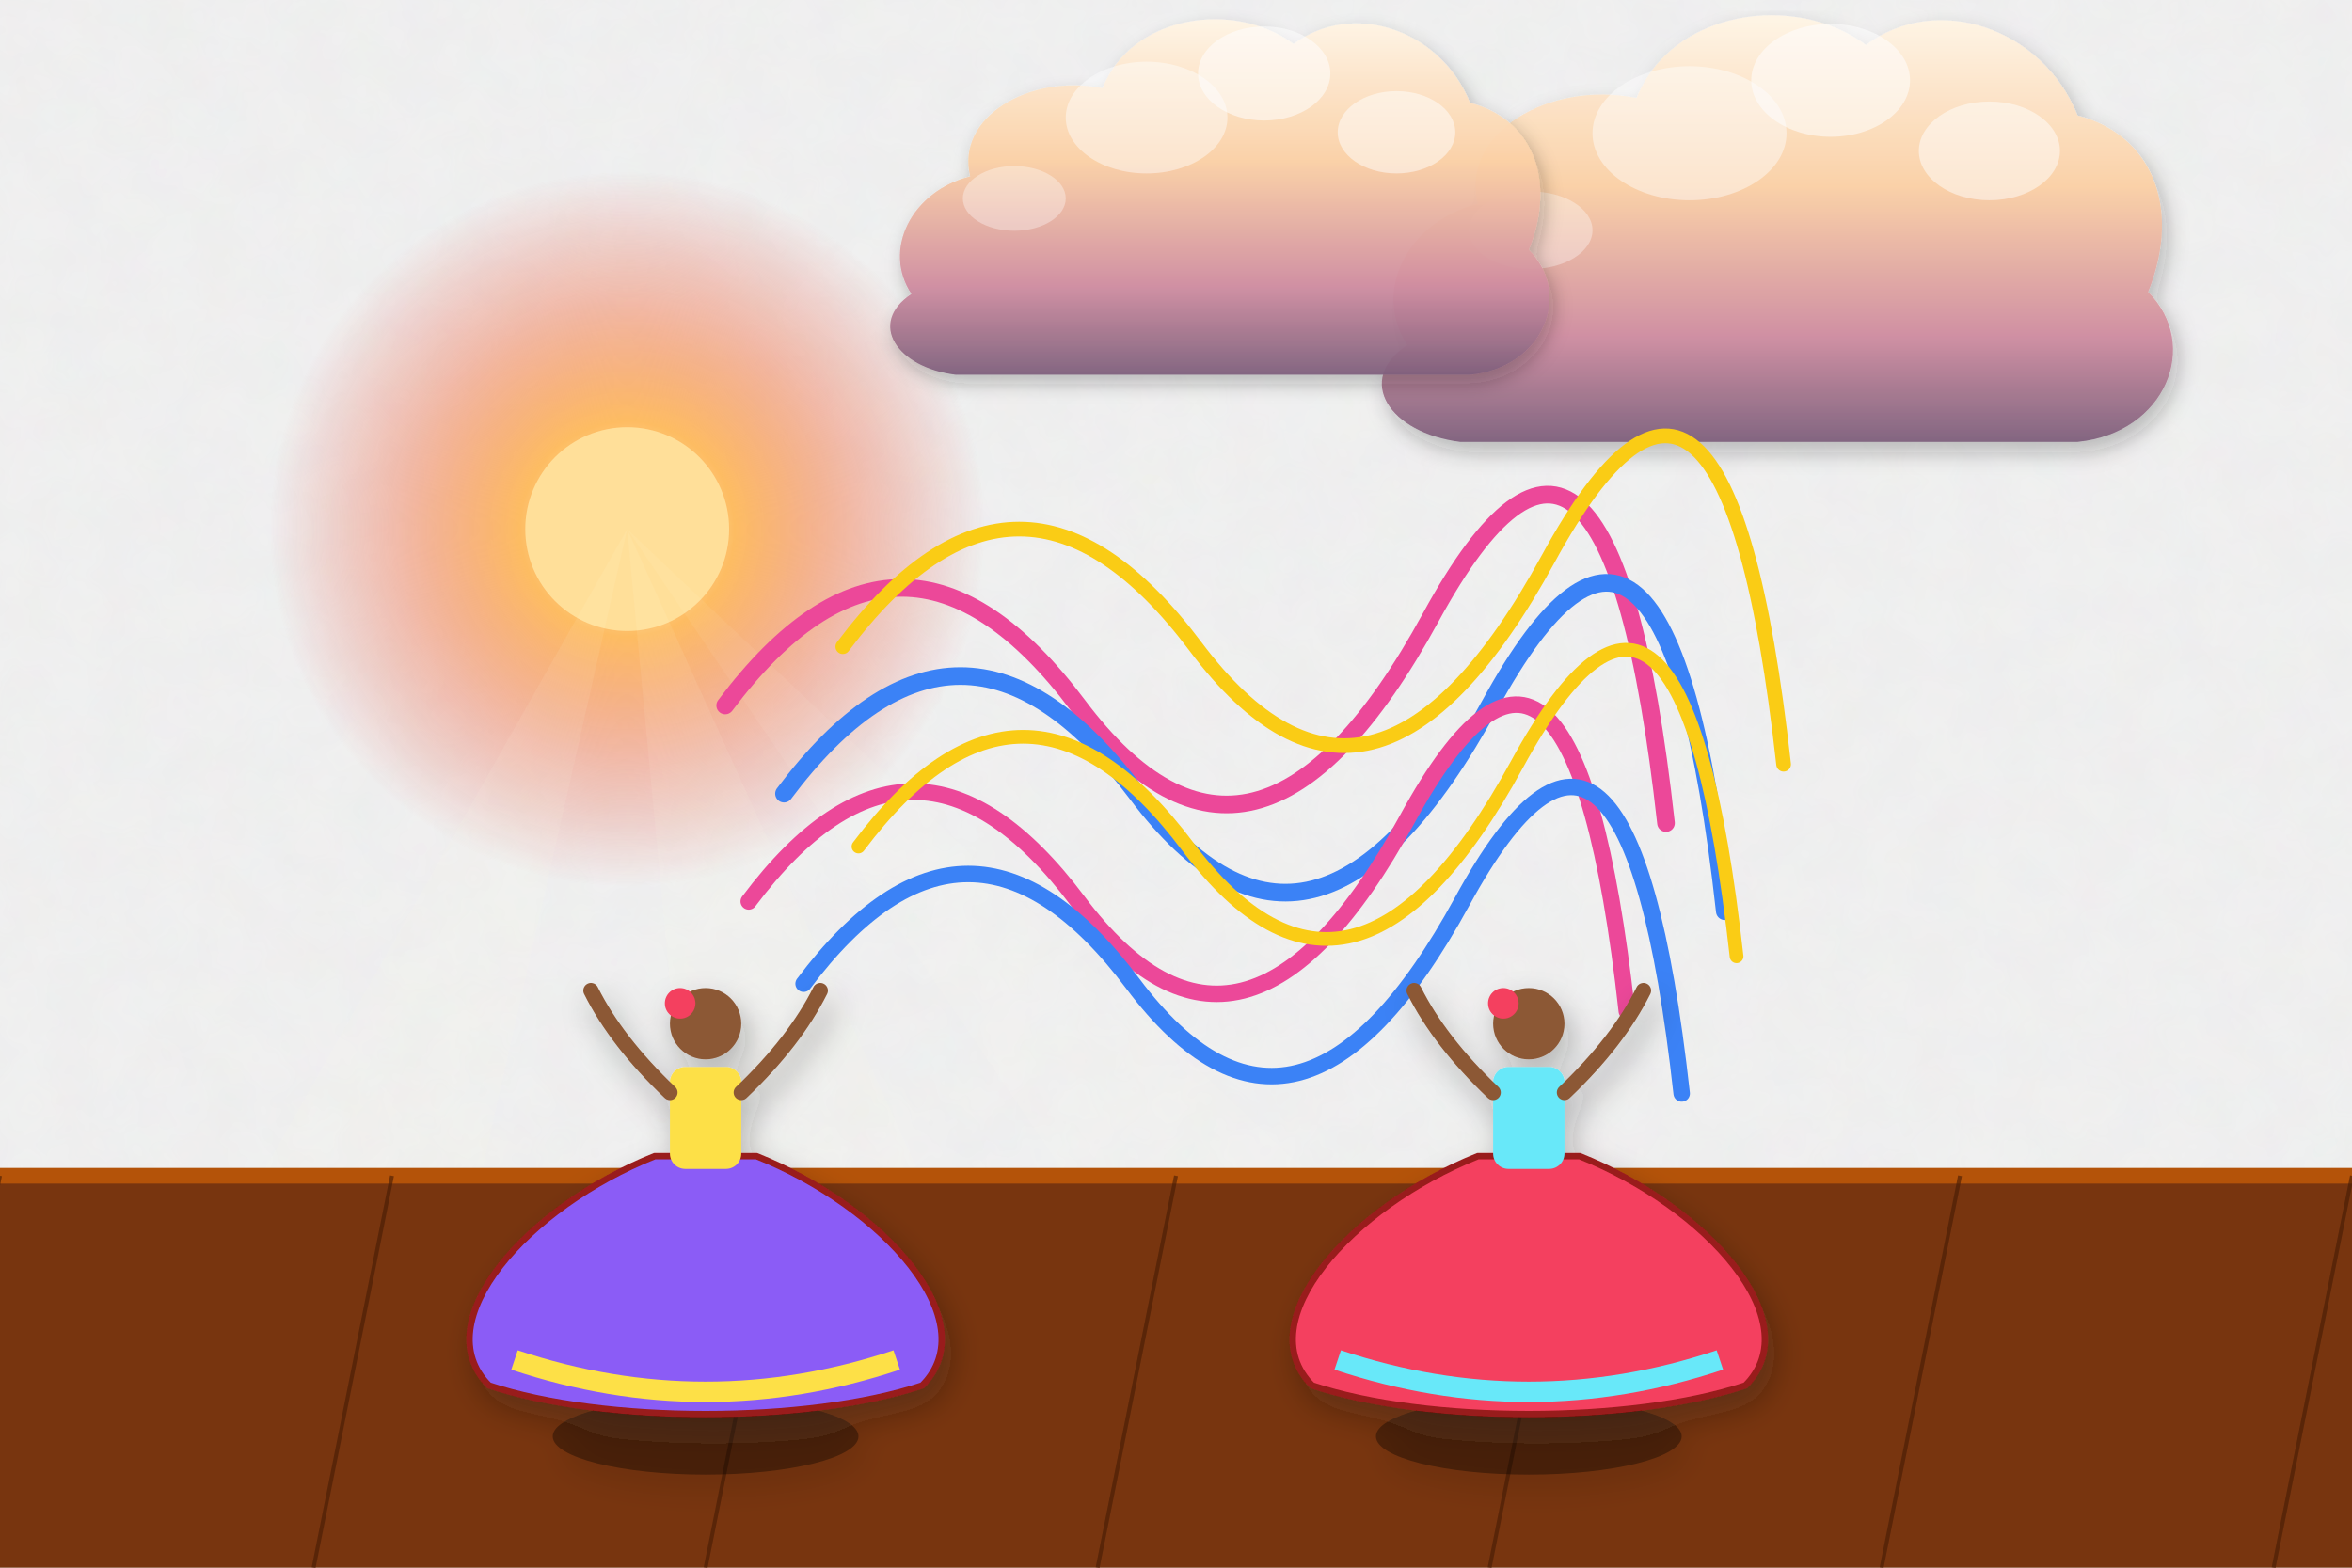
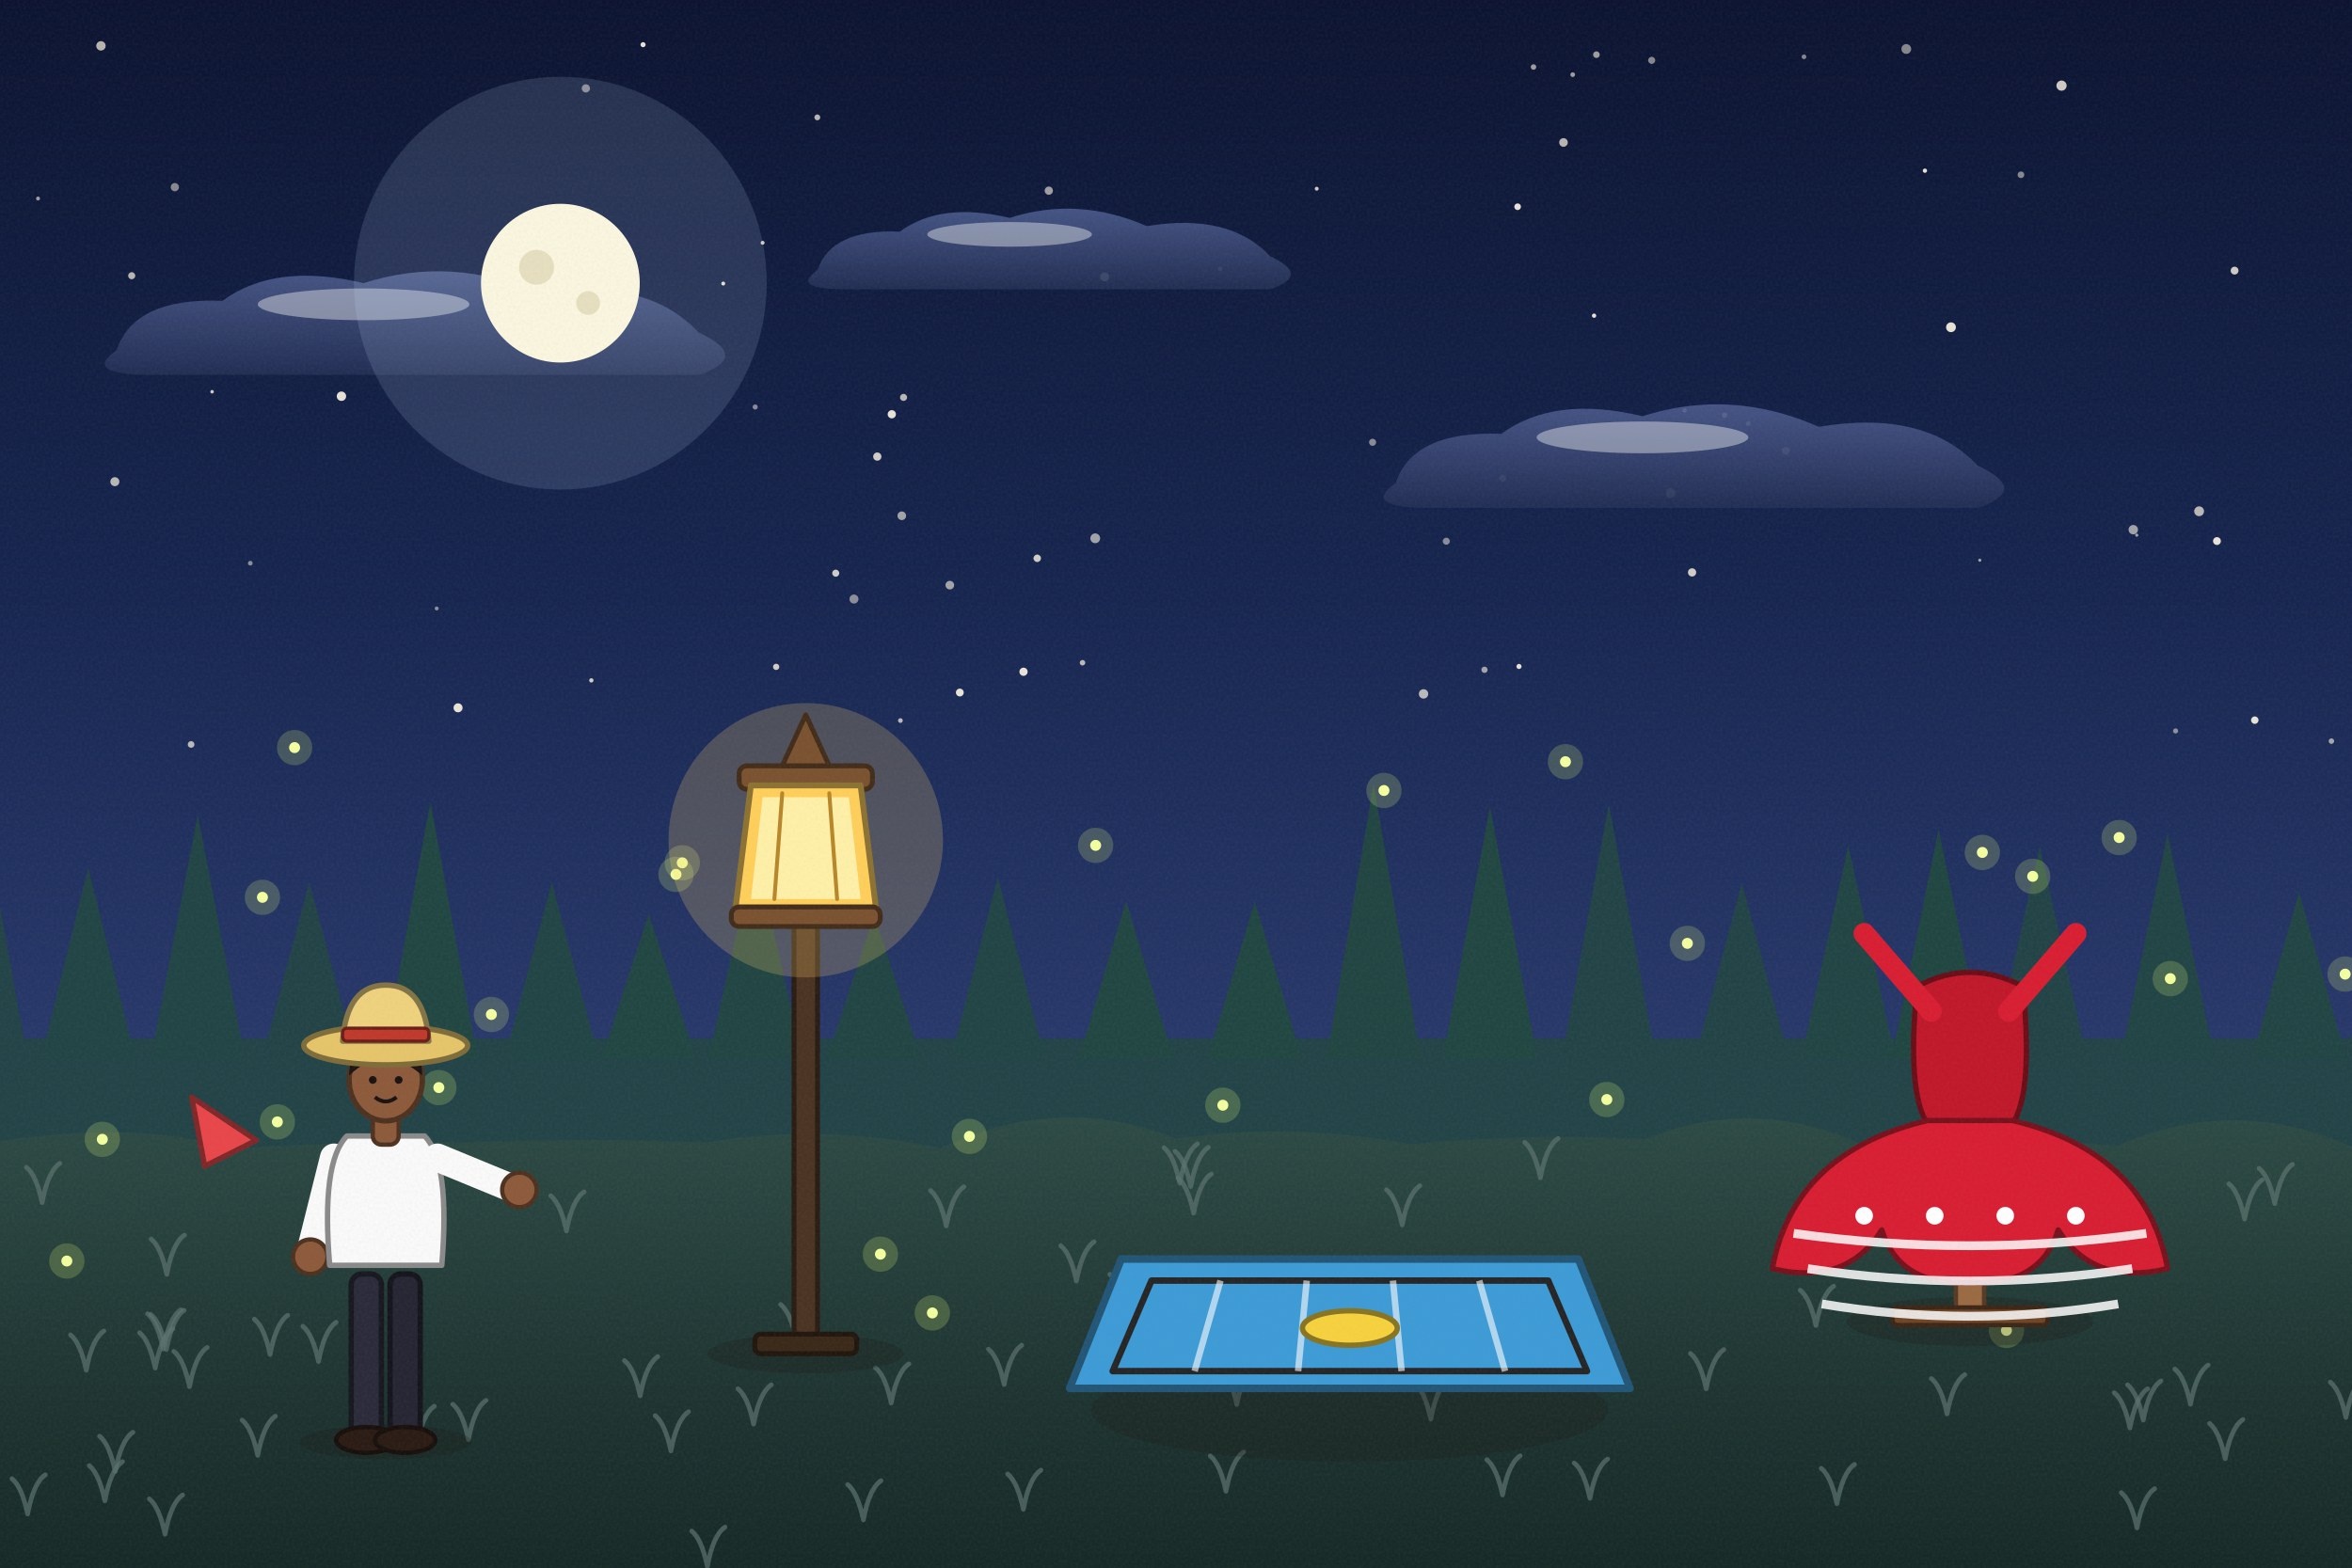
<svg xmlns="http://www.w3.org/2000/svg" viewBox="0 0 1200 800" width="1200" height="800">
  <defs>
-     <filter id="ghibliPaper" x="0%" y="0%" width="100%" height="100%">
-       <feTurbulence type="fractalNoise" baseFrequency="0.04" numOctaves="3" result="noise" seed="42" />
-       <feColorMatrix type="matrix" values="1 0 0 0 0  0 1 0 0 0  0 0 1 0 0  0 0 0 0.035 0" in="noise" result="coloredNoise" />
-       <feComposite operator="in" in2="SourceGraphic" />
+     <linearGradient id="woodTone" x1="0" y1="0" x2="1" y2="0">
+       <stop offset="0" stop-color="#a77649" />
+       <stop offset=".5" stop-color="#7d5231" />
+       <stop offset="1" stop-color="#5a381e" />
+     </linearGradient>
+     <linearGradient id="stoneTone" x1="0" y1="0" x2="0" y2="1">
+       <stop offset="0" stop-color="#c5beb3" />
+       <stop offset="1" stop-color="#7c7468" />
+     </linearGradient>
+     <filter id="softShadow" x="-20%" y="-20%" width="140%" height="140%">
+       <feDropShadow dx="2" dy="5" stdDeviation="4" flood-color="#1b1a14" flood-opacity=".25" />
    </filter>
-     <filter id="softGlow" x="-20%" y="-20%" width="140%" height="140%">
-       <feGaussianBlur stdDeviation="8" result="blur" />
-       <feComposite in="SourceGraphic" in2="blur" operator="over" />
+     <filter id="grain" x="0" y="0" width="100%" height="100%">
+       <feTurbulence type="fractalNoise" baseFrequency=".7" numOctaves="2" seed="11" />
+       <feColorMatrix type="matrix" values="0 0 0 0 .34  0 0 0 0 .34  0 0 0 0 .32  0 0 0 .22 -.07" />
    </filter>
-     <filter id="dropShadow" x="-20%" y="-20%" width="140%" height="140%">
-       <feDropShadow dx="3" dy="6" stdDeviation="6" flood-color="#141e28" flood-opacity="0.28" />
-     </filter>
-     <linearGradient id="skyDay" x1="0" y1="0" x2="0" y2="1">
-       <stop offset="0%" stop-color="#236ca7" />
-       <stop offset="35%" stop-color="#5fa3d6" />
-       <stop offset="70%" stop-color="#b8e1f2" />
-       <stop offset="100%" stop-color="#fdf3dc" />
-     </linearGradient>
-     <linearGradient id="skySunset" x1="0" y1="0" x2="0" y2="1">
-       <stop offset="0%" stop-color="#31396b" />
-       <stop offset="35%" stop-color="#73507b" />
-       <stop offset="65%" stop-color="#cb6b5c" />
-       <stop offset="85%" stop-color="#f29e5a" />
-       <stop offset="100%" stop-color="#fedaa2" />
-     </linearGradient>
-     <linearGradient id="skyDusk" x1="0" y1="0" x2="0" y2="1">
-       <stop offset="0%" stop-color="#121832" />
-       <stop offset="40%" stop-color="#262f56" />
-       <stop offset="70%" stop-color="#4e3d64" />
-       <stop offset="90%" stop-color="#915264" />
-       <stop offset="100%" stop-color="#d6846c" />
-     </linearGradient>
-     <linearGradient id="cloudBodyDay" x1="0" y1="0" x2="0" y2="1">
-       <stop offset="0%" stop-color="#ffffff" />
-       <stop offset="45%" stop-color="#fcf8f0" />
-       <stop offset="80%" stop-color="#d9e4ec" />
-       <stop offset="100%" stop-color="#b6c8d7" />
-     </linearGradient>
-     <linearGradient id="cloudBodySunset" x1="0" y1="0" x2="0" y2="1">
-       <stop offset="0%" stop-color="#fff5e6" />
-       <stop offset="40%" stop-color="#fbd0a5" />
-       <stop offset="75%" stop-color="#cf8ca0" />
-       <stop offset="100%" stop-color="#7e607c" />
-     </linearGradient>
-     <radialGradient id="sunGlowDay" cx="50%" cy="50%" r="50%">
-       <stop offset="0%" stop-color="#fffced" stop-opacity="1" />
-       <stop offset="35%" stop-color="#ffebaa" stop-opacity="0.85" />
-       <stop offset="70%" stop-color="#ffd573" stop-opacity="0.35" />
-       <stop offset="100%" stop-color="#ffd573" stop-opacity="0" />
+     <linearGradient id="skyNight" x1="0" y1="0" x2="0" y2="1">
+       <stop offset="0" stop-color="#0b1330" />
+       <stop offset=".38" stop-color="#16254f" />
+       <stop offset=".72" stop-color="#2b3c70" />
+       <stop offset="1" stop-color="#4a5a8f" />
+     </linearGradient>
+     <linearGradient id="cloudG" x1="0" y1="0" x2="0" y2="1">
+       <stop offset="0" stop-color="#4b5a8c" />
+       <stop offset="1" stop-color="#232f55" />
+     </linearGradient>
+     <radialGradient id="sunG">
+       <stop offset="0" stop-color="#ffffff" />
+       <stop offset=".3" stop-color="#ffffff" stop-opacity=".85" />
+       <stop offset="1" stop-color="#ffffff" stop-opacity="0" />
    </radialGradient>
-     <radialGradient id="sunGlowSunset" cx="50%" cy="50%" r="50%">
-       <stop offset="0%" stop-color="#fff8db" stop-opacity="1" />
-       <stop offset="30%" stop-color="#ffb753" stop-opacity="0.9" />
-       <stop offset="65%" stop-color="#f46e45" stop-opacity="0.4" />
-       <stop offset="100%" stop-color="#e04a43" stop-opacity="0" />
-     </radialGradient>
-     <linearGradient id="hillDistant" x1="0" y1="0" x2="0" y2="1">
-       <stop offset="0%" stop-color="#6e94a8" />
-       <stop offset="100%" stop-color="#93b9c7" />
-     </linearGradient>
-     <linearGradient id="hillMid" x1="0" y1="0" x2="0" y2="1">
-       <stop offset="0%" stop-color="#4a7c4f" />
-       <stop offset="50%" stop-color="#3c6a40" />
-       <stop offset="100%" stop-color="#2d5231" />
-     </linearGradient>
-     <linearGradient id="hillNear" x1="0" y1="0" x2="0" y2="1">
-       <stop offset="0%" stop-color="#699e4c" />
-       <stop offset="60%" stop-color="#4c7e33" />
-       <stop offset="100%" stop-color="#2f5720" />
-     </linearGradient>
-     <linearGradient id="woodTone" x1="0" y1="0" x2="0" y2="1">
-       <stop offset="0%" stop-color="#9c6d48" />
-       <stop offset="50%" stop-color="#784f30" />
-       <stop offset="100%" stop-color="#55341c" />
-     </linearGradient>
-     <linearGradient id="brassTone" x1="0" y1="0" x2="1" y2="1">
-       <stop offset="0%" stop-color="#ffe699" />
-       <stop offset="35%" stop-color="#d9a536" />
-       <stop offset="70%" stop-color="#996c14" />
-       <stop offset="100%" stop-color="#5e4007" />
-     </linearGradient>
-     <linearGradient id="stoneTone" x1="0" y1="0" x2="0" y2="1">
-       <stop offset="0%" stop-color="#c5beb3" />
-       <stop offset="60%" stop-color="#999184" />
-       <stop offset="100%" stop-color="#6c6458" />
-     </linearGradient>
-     <linearGradient id="waterTone" x1="0" y1="0" x2="0" y2="1">
-       <stop offset="0%" stop-color="#47a5be" />
-       <stop offset="50%" stop-color="#2a7796" />
-       <stop offset="100%" stop-color="#144d6a" />
+     <linearGradient id="gndG" x1="0" y1="0" x2="0" y2="1">
+       <stop offset="0" stop-color="#2d4a45" />
+       <stop offset=".5" stop-color="#1f3633" />
+       <stop offset="1" stop-color="#142624" />
    </linearGradient>
  </defs>
-   <rect width="1200" height="800" fill="url(#skySunset)" filter="url(#ghibliPaper)" />
+   <rect width="1200" height="800" fill="url(#skyNight)" />
  <g>
-     <circle cx="320" cy="270" r="182" fill="url(#sunGlowSunset)" />
-     <circle cx="320" cy="270" r="52" fill="#ffdf99" />
-     <polygon points="320,270 20,800 200,800" fill="#fffbe6" opacity="0.08" />
-     <polygon points="320,270 370,800 560,800" fill="#fffbe6" opacity="0.08" />
-     <polygon points="320,270 680,800 880,800" fill="#fffbe6" opacity="0.06" />
-   </g>
-   <g transform="translate(880, 140) scale(0.9)" opacity="0.95">
-     <path d="M-180,40        C-200,10 -180,-30 -140,-40        C-150,-80 -100,-110 -50,-100        C-30,-150 40,-160 80,-130        C120,-160 180,-140 200,-90        C240,-80 260,-40 240,10        C270,40 250,90 200,95        L-150,95        C-190,90 -210,60 -180,40 Z" fill="url(#cloudBodySunset)" filter="url(#dropShadow)" />
-     <ellipse cx="60" cy="-110" rx="45" ry="32" fill="#ffffff" opacity="0.55" />
-     <ellipse cx="-20" cy="-80" rx="55" ry="38" fill="#ffffff" opacity="0.45" />
-     <ellipse cx="150" cy="-70" rx="40" ry="28" fill="#ffffff" opacity="0.5" />
-     <ellipse cx="-110" cy="-25" rx="35" ry="22" fill="#ffffff" opacity="0.35" />
-   </g>
-   <g transform="translate(600, 120) scale(0.75)" opacity="0.95">
-     <path d="M-180,40        C-200,10 -180,-30 -140,-40        C-150,-80 -100,-110 -50,-100        C-30,-150 40,-160 80,-130        C120,-160 180,-140 200,-90        C240,-80 260,-40 240,10        C270,40 250,90 200,95        L-150,95        C-190,90 -210,60 -180,40 Z" fill="url(#cloudBodySunset)" filter="url(#dropShadow)" />
-     <ellipse cx="60" cy="-110" rx="45" ry="32" fill="#ffffff" opacity="0.55" />
-     <ellipse cx="-20" cy="-80" rx="55" ry="38" fill="#ffffff" opacity="0.45" />
-     <ellipse cx="150" cy="-70" rx="40" ry="28" fill="#ffffff" opacity="0.5" />
-     <ellipse cx="-110" cy="-25" rx="35" ry="22" fill="#ffffff" opacity="0.35" />
-   </g>
-   <polygon points="-50,600 1250,600 1250,800 -50,800" fill="#78350f" />
-   <line x1="-50" y1="600" x2="1250" y2="600" stroke="#b45309" stroke-width="8" />
-   <line x1="0" y1="600" x2="-40" y2="800" stroke="#451a03" stroke-width="2" opacity="0.6" />
-   <line x1="200" y1="600" x2="160" y2="800" stroke="#451a03" stroke-width="2" opacity="0.6" />
-   <line x1="400" y1="600" x2="360" y2="800" stroke="#451a03" stroke-width="2" opacity="0.6" />
-   <line x1="600" y1="600" x2="560" y2="800" stroke="#451a03" stroke-width="2" opacity="0.6" />
-   <line x1="800" y1="600" x2="760" y2="800" stroke="#451a03" stroke-width="2" opacity="0.6" />
-   <line x1="1000" y1="600" x2="960" y2="800" stroke="#451a03" stroke-width="2" opacity="0.6" />
-   <line x1="1200" y1="600" x2="1160" y2="800" stroke="#451a03" stroke-width="2" opacity="0.6" />
-   <g transform="translate(550, 360) scale(1.5)">
-     <path d="M-120,0 Q-60,-80 0,0 T120,-30 T200,40" stroke="#ec4899" stroke-width="6" fill="none" stroke-linecap="round" />
-     <path d="M-100,30 Q-40,-50 20,30 T140,0 T220,70" stroke="#3b82f6" stroke-width="6" fill="none" stroke-linecap="round" />
-     <path d="M-80,-20 Q-20,-100 40,-20 T160,-50 T240,20" stroke="#facc15" stroke-width="5" fill="none" stroke-linecap="round" />
-   </g>
-   <g transform="translate(550, 460) scale(1.4)">
-     <path d="M-120,0 Q-60,-80 0,0 T120,-30 T200,40" stroke="#ec4899" stroke-width="6" fill="none" stroke-linecap="round" />
-     <path d="M-100,30 Q-40,-50 20,30 T140,0 T220,70" stroke="#3b82f6" stroke-width="6" fill="none" stroke-linecap="round" />
-     <path d="M-80,-20 Q-20,-100 40,-20 T160,-50 T240,20" stroke="#facc15" stroke-width="5" fill="none" stroke-linecap="round" />
-   </g>
-   <g transform="translate(360, 590) scale(1.3)" filter="url(#dropShadow)">
-     <ellipse cx="0" cy="110" rx="60" ry="15" fill="#000000" opacity="0.35" />
-     <path d="M-20,0        C-70,20 -110,65 -85,90        C-40,105 40,105 85,90        C110,65 70,20 20,0 Z" fill="#8b5cf6" stroke="#991b1b" stroke-width="2.5" />
-     <path d="M-75,80 Q0,105 75,80" stroke="#fde047" stroke-width="8" fill="none" />
-     <rect x="-14" y="-35" width="28" height="40" rx="6" fill="#fde047" />
-     <circle cx="0" cy="-52" r="14" fill="#8c5836" />
-     <path d="M-14,-25 Q-35,-45 -45,-65 M14,-25 Q35,-45 45,-65" stroke="#8c5836" stroke-width="6" stroke-linecap="round" fill="none" />
-     <circle cx="-10" cy="-60" r="6" fill="#f43f5e" />
-   </g>
-   <g transform="translate(780, 590) scale(1.3)" filter="url(#dropShadow)">
-     <ellipse cx="0" cy="110" rx="60" ry="15" fill="#000000" opacity="0.35" />
-     <path d="M-20,0        C-70,20 -110,65 -85,90        C-40,105 40,105 85,90        C110,65 70,20 20,0 Z" fill="#f43f5e" stroke="#991b1b" stroke-width="2.5" />
-     <path d="M-75,80 Q0,105 75,80" stroke="#67e8f9" stroke-width="8" fill="none" />
-     <rect x="-14" y="-35" width="28" height="40" rx="6" fill="#67e8f9" />
-     <circle cx="0" cy="-52" r="14" fill="#8c5836" />
-     <path d="M-14,-25 Q-35,-45 -45,-65 M14,-25 Q35,-45 45,-65" stroke="#8c5836" stroke-width="6" stroke-linecap="round" fill="none" />
-     <circle cx="-10" cy="-60" r="6" fill="#f43f5e" />
-   </g>
+     <circle cx="892" cy="216.2" r="1.3" fill="#fff8e6" opacity="0.6" />
+     <circle cx="435.7" cy="305.7" r="2.3" fill="#fff8e6" opacity="0.5" />
+     <circle cx="389.1" cy="123.9" r="1" fill="#fff8e6" opacity="0.8" />
+     <circle cx="558.8" cy="274.7" r="2.5" fill="#fff8e6" opacity="0.6" />
+     <circle cx="535.1" cy="97.3" r="2.1" fill="#fff8e6" opacity="0.6" />
+     <circle cx="67.2" cy="140.7" r="1.8" fill="#fff8e6" opacity="0.7" />
+     <circle cx="97.5" cy="379.9" r="1.7" fill="#fff8e6" opacity="0.7" />
+     <circle cx="802.4" cy="38.1" r="1.2" fill="#fff8e6" opacity="0.6" />
+     <circle cx="757.4" cy="341.8" r="1.6" fill="#fff8e6" opacity="0.6" />
+     <circle cx="842.7" cy="30.8" r="1.8" fill="#fff8e6" opacity="0.5" />
+     <circle cx="700.3" cy="225.7" r="1.8" fill="#fff8e6" opacity="0.5" />
+     <circle cx="461" cy="202.8" r="1.8" fill="#fff8e6" opacity="0.7" />
+     <circle cx="1150.4" cy="367.5" r="1.9" fill="#fff8e6" opacity="0.9" />
+     <circle cx="522.2" cy="342.8" r="2.1" fill="#fff8e6" opacity="0.9" />
+     <circle cx="455" cy="211.4" r="2.1" fill="#fff8e6" opacity="0.9" />
+     <circle cx="89.2" cy="95.5" r="2.1" fill="#fff8e6" opacity="0.5" />
+     <circle cx="385.3" cy="207.7" r="1.3" fill="#fff8e6" opacity="0.5" />
+     <circle cx="737.9" cy="276.2" r="1.8" fill="#fff8e6" opacity="0.5" />
+     <circle cx="920.4" cy="29" r="1.2" fill="#fff8e6" opacity="0.5" />
+     <circle cx="19.4" cy="101.3" r="1" fill="#fff8e6" opacity="0.6" />
+     <circle cx="460.1" cy="263.2" r="2.2" fill="#fff8e6" opacity="0.6" />
+     <circle cx="863.3" cy="292.1" r="2.1" fill="#fff8e6" opacity="0.8" />
+     <circle cx="774.3" cy="105.5" r="1.7" fill="#fff8e6" opacity="0.9" />
+     <circle cx="447.6" cy="233" r="2.1" fill="#fff8e6" opacity="0.8" />
+     <circle cx="222.8" cy="310.5" r="1" fill="#fff8e6" opacity="0.5" />
+     <circle cx="396" cy="340.3" r="1.6" fill="#fff8e6" opacity="0.8" />
+     <circle cx="1010.1" cy="285.9" r="0.8" fill="#fff8e6" opacity="0.6" />
+     <circle cx="766.6" cy="244" r="1.8" fill="#fff8e6" opacity="0.5" />
+     <circle cx="972.6" cy="25" r="2.5" fill="#fff8e6" opacity="0.5" />
+     <circle cx="852.3" cy="251.6" r="2.5" fill="#fff8e6" opacity="0.5" />
+     <circle cx="459.4" cy="367.7" r="1.2" fill="#fff8e6" opacity="0.7" />
+     <circle cx="814.5" cy="27.9" r="1.7" fill="#fff8e6" opacity="0.6" />
+     <circle cx="174.2" cy="202.2" r="2.4" fill="#fff8e6" opacity="0.9" />
+     <circle cx="813.3" cy="161.1" r="1.1" fill="#fff8e6" opacity="0.9" />
+     <circle cx="489.7" cy="353.4" r="2" fill="#fff8e6" opacity="0.9" />
+     <circle cx="328.1" cy="22.8" r="1.3" fill="#fff8e6" opacity="0.9" />
+     <circle cx="426.4" cy="292.5" r="1.8" fill="#fff8e6" opacity="0.8" />
+     <circle cx="301.7" cy="347.2" r="1.1" fill="#fff8e6" opacity="0.8" />
+     <circle cx="1051.8" cy="43.7" r="2.6" fill="#fff8e6" opacity="0.8" />
+     <circle cx="1140.1" cy="138.1" r="2" fill="#fff8e6" opacity="0.8" />
+     <circle cx="1122" cy="260.9" r="2.5" fill="#fff8e6" opacity="0.7" />
+     <circle cx="529.2" cy="284.9" r="1.9" fill="#fff8e6" opacity="0.8" />
+     <circle cx="911.2" cy="230" r="2" fill="#fff8e6" opacity="0.6" />
+     <circle cx="108.2" cy="199.9" r="0.9" fill="#fff8e6" opacity="0.8" />
+     <circle cx="1131.1" cy="276.1" r="2" fill="#fff8e6" opacity="0.9" />
+     <circle cx="622.6" cy="137.2" r="1.2" fill="#fff8e6" opacity="0.6" />
+     <circle cx="233.7" cy="361.2" r="2.3" fill="#fff8e6" opacity="0.9" />
+     <circle cx="51.5" cy="23.4" r="2.4" fill="#fff8e6" opacity="0.7" />
+     <circle cx="726.3" cy="354.1" r="2.4" fill="#fff8e6" opacity="0.7" />
+     <circle cx="982.1" cy="87.1" r="1.1" fill="#fff8e6" opacity="0.9" />
+     <circle cx="775" cy="340.1" r="1.3" fill="#fff8e6" opacity="0.9" />
+     <circle cx="1090.2" cy="273.1" r="0.8" fill="#fff8e6" opacity="0.6" />
+     <circle cx="417" cy="59.9" r="1.5" fill="#fff8e6" opacity="0.7" />
+     <circle cx="1110" cy="373" r="1.3" fill="#fff8e6" opacity="0.5" />
+     <circle cx="671.8" cy="96.3" r="1" fill="#fff8e6" opacity="0.8" />
+     <circle cx="859.5" cy="209.5" r="1.1" fill="#fff8e6" opacity="0.9" />
+     <circle cx="782.4" cy="34.2" r="1.4" fill="#fff8e6" opacity="0.6" />
+     <circle cx="298.9" cy="45.1" r="2.1" fill="#fff8e6" opacity="0.5" />
+     <circle cx="369" cy="144.7" r="1" fill="#fff8e6" opacity="0.9" />
+     <circle cx="563.6" cy="141.3" r="2.3" fill="#fff8e6" opacity="0.9" />
+     <circle cx="797.7" cy="72.7" r="2.2" fill="#fff8e6" opacity="0.7" />
+     <circle cx="127.7" cy="287.4" r="1.2" fill="#fff8e6" opacity="0.5" />
+     <circle cx="1189.5" cy="378.2" r="1.4" fill="#fff8e6" opacity="0.6" />
+     <circle cx="1088.4" cy="270.3" r="2.4" fill="#fff8e6" opacity="0.6" />
+     <circle cx="58.6" cy="245.8" r="2.3" fill="#fff8e6" opacity="0.7" />
+     <circle cx="879.9" cy="211.9" r="1.4" fill="#fff8e6" opacity="0.8" />
+     <circle cx="995.4" cy="167" r="2.5" fill="#fff8e6" opacity="0.9" />
+     <circle cx="552.3" cy="338.2" r="1.4" fill="#fff8e6" opacity="0.7" />
+     <circle cx="484.6" cy="298.6" r="2.2" fill="#fff8e6" opacity="0.6" />
+     <circle cx="1031.1" cy="89.2" r="1.7" fill="#fff8e6" opacity="0.5" />
+   </g>
+   <g transform="translate(212.5,160.7) scale(0.9)" opacity="0.9">
+     <path d="M-170,20 Q-160,-10 -110,-8 Q-80,-30 -30,-18 Q20,-34 70,-12 Q130,-22 160,10 Q190,24 160,34 L-150,34 Q-190,34 -170,20 Z" fill="url(#cloudG)" />
+     <ellipse cx="-30" cy="-6" rx="60" ry="9" fill="#fff" opacity=".45" />
+   </g>
+   <g transform="translate(536.1,123.8) scale(0.7)" opacity="0.9">
+     <path d="M-170,20 Q-160,-10 -110,-8 Q-80,-30 -30,-18 Q20,-34 70,-12 Q130,-22 160,10 Q190,24 160,34 L-150,34 Q-190,34 -170,20 Z" fill="url(#cloudG)" />
+     <ellipse cx="-30" cy="-6" rx="60" ry="9" fill="#fff" opacity=".45" />
+   </g>
+   <g transform="translate(865,228.6) scale(0.9)" opacity="0.9">
+     <path d="M-170,20 Q-160,-10 -110,-8 Q-80,-30 -30,-18 Q20,-34 70,-12 Q130,-22 160,10 Q190,24 160,34 L-150,34 Q-190,34 -170,20 Z" fill="url(#cloudG)" />
+     <ellipse cx="-30" cy="-6" rx="60" ry="9" fill="#fff" opacity=".45" />
+   </g>
+   <g>
+     <circle cx="285.9" cy="144.5" r="105.3" fill="#cfe0ff" opacity=".14" />
+     <circle cx="285.9" cy="144.5" r="40.5" fill="#fbf6df" />
+     <circle cx="273.75" cy="136.4" r="8.91" fill="#e6dfc0" />
+     <circle cx="300.075" cy="154.625" r="6.075" fill="#e6dfc0" />
+   </g>
+   <rect x="-20" y="530" width="1240" height="120" fill="#224347" />
+   <path d="M-10,540 L-34,540 L-10,407.3 L14,540 Z" fill="#224347" />
+   <path d="M45,540 L21,540 L45,442.6 L69,540 Z" fill="#214444" />
+   <path d="M100.9,540 L76.9,540 L100.9,415.8 L124.9,540 Z" fill="#214445" />
+   <path d="M157.8,540 L133.8,540 L157.8,450.1 L181.8,540 Z" fill="#224346" />
+   <path d="M219.6,540 L195.6,540 L219.6,409.1 L243.6,540 Z" fill="#214642" />
+   <path d="M281.5,540 L257.5,540 L281.5,450.3 L305.5,540 Z" fill="#214444" />
+   <path d="M331,540 L307,540 L331,466.3 L355,540 Z" fill="#214642" />
+   <path d="M385.4,540 L361.4,540 L385.4,434 L409.4,540 Z" fill="#214543" />
+   <path d="M446,540 L422,540 L446,467.1 L470,540 Z" fill="#214543" />
+   <path d="M509.1,540 L485.1,540 L509.1,447.7 L533.1,540 Z" fill="#214444" />
+   <path d="M574.5,540 L550.5,540 L574.5,459.6 L598.5,540 Z" fill="#214642" />
+   <path d="M640.2,540 L616.2,540 L640.2,460 L664.2,540 Z" fill="#214641" />
+   <path d="M700.8,540 L676.8,540 L700.8,400.1 L724.8,540 Z" fill="#214542" />
+   <path d="M760.2,540 L736.2,540 L760.2,411.5 L784.2,540 Z" fill="#214641" />
+   <path d="M820.8,540 L796.8,540 L820.8,410.2 L844.8,540 Z" fill="#224346" />
+   <path d="M888.7,540 L864.7,540 L888.7,450.6 L912.7,540 Z" fill="#224346" />
+   <path d="M943,540 L919,540 L943,431.6 L967,540 Z" fill="#214544" />
+   <path d="M989.1,540 L965.1,540 L989.1,423.3 L1013.1,540 Z" fill="#204641" />
+   <path d="M1040.7,540 L1016.7,540 L1040.7,431.8 L1064.7,540 Z" fill="#224346" />
+   <path d="M1105.9,540 L1081.9,540 L1105.9,425.3 L1129.9,540 Z" fill="#214445" />
+   <path d="M1173,540 L1149,540 L1173,455.2 L1197,540 Z" fill="#214544" />
+   <path d="M1219.8,540 L1195.8,540 L1219.8,467.2 L1243.8,540 Z" fill="#224346" />
+   <g>
+     <path d="M-20,586 Q60,569.6 120,586 Q180,582.1 240,582.9 Q300,580.5 360,583 Q420,573 480,586 Q540,557.2 600,581 Q660,572.5 720,583.9 Q780,578.1 840,581.2 Q900,556.7 960,589.2 Q1020,579.5 1080,584.7 Q1140,558.4 1200,585.3 Q1260,577.1 1320,589.1 L1240,820 L-20,820 Z" fill="url(#gndG)" />
+     <path d="M1145.2,622.1 q-3,-14 -8,-18 M1145.2,622.1 q3,-16 9,-20" stroke="#5b726e" stroke-width="2.4" fill="none" stroke-linecap="round" opacity=".7" />
+     <path d="M931,633.5 q-3,-14 -8,-18 M931,633.5 q3,-16 9,-20" stroke="#5b726e" stroke-width="2.4" fill="none" stroke-linecap="round" opacity=".7" />
+     <path d="M131.5,742.7 q-3,-14 -8,-18 M131.5,742.7 q3,-16 9,-20" stroke="#5b726e" stroke-width="2.4" fill="none" stroke-linecap="round" opacity=".7" />
+     <path d="M1086.7,728.7 q-3,-14 -8,-18 M1086.7,728.7 q3,-16 9,-20" stroke="#5b726e" stroke-width="2.4" fill="none" stroke-linecap="round" opacity=".7" />
+     <path d="M360.9,799.3 q-3,-14 -8,-18 M360.9,799.3 q3,-16 9,-20" stroke="#5b726e" stroke-width="2.4" fill="none" stroke-linecap="round" opacity=".7" />
+     <path d="M601.9,603.7 q-3,-14 -8,-18 M601.9,603.7 q3,-16 9,-20" stroke="#5b726e" stroke-width="2.4" fill="none" stroke-linecap="round" opacity=".7" />
+     <path d="M870.5,708.7 q-3,-14 -8,-18 M870.5,708.7 q3,-16 9,-20" stroke="#5b726e" stroke-width="2.4" fill="none" stroke-linecap="round" opacity=".7" />
+     <path d="M625.5,761 q-3,-14 -8,-18 M625.5,761 q3,-16 9,-20" stroke="#5b726e" stroke-width="2.4" fill="none" stroke-linecap="round" opacity=".7" />
+     <path d="M1093.5,724.7 q-3,-14 -8,-18 M1093.5,724.7 q3,-16 9,-20" stroke="#5b726e" stroke-width="2.4" fill="none" stroke-linecap="round" opacity=".7" />
+     <path d="M1117.6,716.6 q-3,-14 -8,-18 M1117.6,716.6 q3,-16 9,-20" stroke="#5b726e" stroke-width="2.4" fill="none" stroke-linecap="round" opacity=".7" />
+     <path d="M454.7,716 q-3,-14 -8,-18 M454.7,716 q3,-16 9,-20" stroke="#5b726e" stroke-width="2.4" fill="none" stroke-linecap="round" opacity=".7" />
+     <path d="M326.6,712.3 q-3,-14 -8,-18 M326.6,712.3 q3,-16 9,-20" stroke="#5b726e" stroke-width="2.4" fill="none" stroke-linecap="round" opacity=".7" />
+     <path d="M137.8,691.2 q-3,-14 -8,-18 M137.8,691.2 q3,-16 9,-20" stroke="#5b726e" stroke-width="2.4" fill="none" stroke-linecap="round" opacity=".7" />
+     <path d="M522.1,770.2 q-3,-14 -8,-18 M522.1,770.2 q3,-16 9,-20" stroke="#5b726e" stroke-width="2.4" fill="none" stroke-linecap="round" opacity=".7" />
+     <path d="M239,734.6 q-3,-14 -8,-18 M239,734.6 q3,-16 9,-20" stroke="#5b726e" stroke-width="2.4" fill="none" stroke-linecap="round" opacity=".7" />
+     <path d="M631,716.7 q-3,-14 -8,-18 M631,716.7 q3,-16 9,-20" stroke="#5b726e" stroke-width="2.4" fill="none" stroke-linecap="round" opacity=".7" />
+     <path d="M512.3,706.5 q-3,-14 -8,-18 M512.3,706.5 q3,-16 9,-20" stroke="#5b726e" stroke-width="2.4" fill="none" stroke-linecap="round" opacity=".7" />
+     <path d="M607.5,605.5 q-3,-14 -8,-18 M607.5,605.5 q3,-16 9,-20" stroke="#5b726e" stroke-width="2.4" fill="none" stroke-linecap="round" opacity=".7" />
+     <path d="M342.3,740.4 q-3,-14 -8,-18 M342.3,740.4 q3,-16 9,-20" stroke="#5b726e" stroke-width="2.4" fill="none" stroke-linecap="round" opacity=".7" />
+     <path d="M942.5,643 q-3,-14 -8,-18 M942.5,643 q3,-16 9,-20" stroke="#5b726e" stroke-width="2.4" fill="none" stroke-linecap="round" opacity=".7" />
+     <path d="M715.4,625.1 q-3,-14 -8,-18 M715.4,625.1 q3,-16 9,-20" stroke="#5b726e" stroke-width="2.4" fill="none" stroke-linecap="round" opacity=".7" />
+     <path d="M785.9,601 q-3,-14 -8,-18 M785.9,601 q3,-16 9,-20" stroke="#5b726e" stroke-width="2.4" fill="none" stroke-linecap="round" opacity=".7" />
+     <path d="M1196.9,723.3 q-3,-14 -8,-18 M1196.9,723.3 q3,-16 9,-20" stroke="#5b726e" stroke-width="2.4" fill="none" stroke-linecap="round" opacity=".7" />
+     <path d="M937.2,767.3 q-3,-14 -8,-18 M937.2,767.3 q3,-16 9,-20" stroke="#5b726e" stroke-width="2.4" fill="none" stroke-linecap="round" opacity=".7" />
+     <path d="M84.9,688.7 q-3,-14 -8,-18 M84.9,688.7 q3,-16 9,-20" stroke="#5b726e" stroke-width="2.4" fill="none" stroke-linecap="round" opacity=".7" />
+     <path d="M734.1,662.7 q-3,-14 -8,-18 M734.1,662.7 q3,-16 9,-20" stroke="#5b726e" stroke-width="2.4" fill="none" stroke-linecap="round" opacity=".7" />
+     <path d="M1135.3,744.4 q-3,-14 -8,-18 M1135.3,744.4 q3,-16 9,-20" stroke="#5b726e" stroke-width="2.4" fill="none" stroke-linecap="round" opacity=".7" />
+     <path d="M811.2,764.6 q-3,-14 -8,-18 M811.2,764.6 q3,-16 9,-20" stroke="#5b726e" stroke-width="2.4" fill="none" stroke-linecap="round" opacity=".7" />
+     <path d="M85.1,650.3 q-3,-14 -8,-18 M85.1,650.3 q3,-16 9,-20" stroke="#5b726e" stroke-width="2.4" fill="none" stroke-linecap="round" opacity=".7" />
+     <path d="M926.5,676.4 q-3,-14 -8,-18 M926.5,676.4 q3,-16 9,-20" stroke="#5b726e" stroke-width="2.4" fill="none" stroke-linecap="round" opacity=".7" />
+     <path d="M549.2,653.7 q-3,-14 -8,-18 M549.2,653.7 q3,-16 9,-20" stroke="#5b726e" stroke-width="2.4" fill="none" stroke-linecap="round" opacity=".7" />
+     <path d="M406.3,683.7 q-3,-14 -8,-18 M406.3,683.7 q3,-16 9,-20" stroke="#5b726e" stroke-width="2.4" fill="none" stroke-linecap="round" opacity=".7" />
+     <path d="M440.5,775.6 q-3,-14 -8,-18 M440.5,775.6 q3,-16 9,-20" stroke="#5b726e" stroke-width="2.4" fill="none" stroke-linecap="round" opacity=".7" />
+     <path d="M83.3,688.4 q-3,-14 -8,-18 M83.3,688.4 q3,-16 9,-20" stroke="#5b726e" stroke-width="2.4" fill="none" stroke-linecap="round" opacity=".7" />
+     <path d="M384.5,726.7 q-3,-14 -8,-18 M384.5,726.7 q3,-16 9,-20" stroke="#5b726e" stroke-width="2.4" fill="none" stroke-linecap="round" opacity=".7" />
+     <path d="M609,619.1 q-3,-14 -8,-18 M609,619.1 q3,-16 9,-20" stroke="#5b726e" stroke-width="2.4" fill="none" stroke-linecap="round" opacity=".7" />
+     <path d="M84.2,782.9 q-3,-14 -8,-18 M84.2,782.9 q3,-16 9,-20" stroke="#5b726e" stroke-width="2.4" fill="none" stroke-linecap="round" opacity=".7" />
+     <path d="M1090.3,779.7 q-3,-14 -8,-18 M1090.3,779.7 q3,-16 9,-20" stroke="#5b726e" stroke-width="2.4" fill="none" stroke-linecap="round" opacity=".7" />
+     <path d="M574.3,668.3 q-3,-14 -8,-18 M574.3,668.3 q3,-16 9,-20" stroke="#5b726e" stroke-width="2.4" fill="none" stroke-linecap="round" opacity=".7" />
+     <path d="M53.5,765.9 q-3,-14 -8,-18 M53.5,765.9 q3,-16 9,-20" stroke="#5b726e" stroke-width="2.4" fill="none" stroke-linecap="round" opacity=".7" />
+     <path d="M14.1,772.6 q-3,-14 -8,-18 M14.1,772.6 q3,-16 9,-20" stroke="#5b726e" stroke-width="2.4" fill="none" stroke-linecap="round" opacity=".7" />
+     <path d="M96.7,707.6 q-3,-14 -8,-18 M96.7,707.6 q3,-16 9,-20" stroke="#5b726e" stroke-width="2.4" fill="none" stroke-linecap="round" opacity=".7" />
+     <path d="M766.6,762.9 q-3,-14 -8,-18 M766.6,762.9 q3,-16 9,-20" stroke="#5b726e" stroke-width="2.4" fill="none" stroke-linecap="round" opacity=".7" />
+     <path d="M79.2,698.1 q-3,-14 -8,-18 M79.2,698.1 q3,-16 9,-20" stroke="#5b726e" stroke-width="2.4" fill="none" stroke-linecap="round" opacity=".7" />
+     <path d="M212.6,737.6 q-3,-14 -8,-18 M212.6,737.6 q3,-16 9,-20" stroke="#5b726e" stroke-width="2.4" fill="none" stroke-linecap="round" opacity=".7" />
+     <path d="M58.8,750.9 q-3,-14 -8,-18 M58.8,750.9 q3,-16 9,-20" stroke="#5b726e" stroke-width="2.4" fill="none" stroke-linecap="round" opacity=".7" />
+     <path d="M21.5,613.7 q-3,-14 -8,-18 M21.5,613.7 q3,-16 9,-20" stroke="#5b726e" stroke-width="2.4" fill="none" stroke-linecap="round" opacity=".7" />
+     <path d="M44,699.2 q-3,-14 -8,-18 M44,699.2 q3,-16 9,-20" stroke="#5b726e" stroke-width="2.4" fill="none" stroke-linecap="round" opacity=".7" />
+     <path d="M1008.2,665.3 q-3,-14 -8,-18 M1008.2,665.3 q3,-16 9,-20" stroke="#5b726e" stroke-width="2.4" fill="none" stroke-linecap="round" opacity=".7" />
+     <path d="M993.4,721.5 q-3,-14 -8,-18 M993.4,721.5 q3,-16 9,-20" stroke="#5b726e" stroke-width="2.4" fill="none" stroke-linecap="round" opacity=".7" />
+     <path d="M1160.6,614.2 q-3,-14 -8,-18 M1160.6,614.2 q3,-16 9,-20" stroke="#5b726e" stroke-width="2.4" fill="none" stroke-linecap="round" opacity=".7" />
+     <path d="M289,628.2 q-3,-14 -8,-18 M289,628.2 q3,-16 9,-20" stroke="#5b726e" stroke-width="2.4" fill="none" stroke-linecap="round" opacity=".7" />
+     <path d="M730,724.2 q-3,-14 -8,-18 M730,724.2 q3,-16 9,-20" stroke="#5b726e" stroke-width="2.4" fill="none" stroke-linecap="round" opacity=".7" />
+     <path d="M686.6,684 q-3,-14 -8,-18 M686.6,684 q3,-16 9,-20" stroke="#5b726e" stroke-width="2.4" fill="none" stroke-linecap="round" opacity=".7" />
+     <path d="M162.5,694.8 q-3,-14 -8,-18 M162.5,694.8 q3,-16 9,-20" stroke="#5b726e" stroke-width="2.4" fill="none" stroke-linecap="round" opacity=".7" />
+     <path d="M482.8,625.6 q-3,-14 -8,-18 M482.8,625.6 q3,-16 9,-20" stroke="#5b726e" stroke-width="2.4" fill="none" stroke-linecap="round" opacity=".7" />
+   </g>
+   <g>
+     <circle cx="706.1" cy="403.4" r="9" fill="#e8ff7a" opacity=".2" />
+     <circle cx="706.1" cy="403.4" r="2.8" fill="#f4ffa0" />
+     <circle cx="150.3" cy="381.5" r="9" fill="#e8ff7a" opacity=".2" />
+     <circle cx="150.3" cy="381.5" r="2.8" fill="#f4ffa0" />
+     <circle cx="1081.2" cy="427.4" r="9" fill="#e8ff7a" opacity=".2" />
+     <circle cx="1081.2" cy="427.4" r="2.8" fill="#f4ffa0" />
+     <circle cx="348.1" cy="440.3" r="9" fill="#e8ff7a" opacity=".2" />
+     <circle cx="348.1" cy="440.3" r="2.8" fill="#f4ffa0" />
+     <circle cx="659.7" cy="695.9" r="9" fill="#e8ff7a" opacity=".2" />
+     <circle cx="659.7" cy="695.9" r="2.8" fill="#f4ffa0" />
+     <circle cx="34.1" cy="643.5" r="9" fill="#e8ff7a" opacity=".2" />
+     <circle cx="34.1" cy="643.5" r="2.8" fill="#f4ffa0" />
+     <circle cx="1196.5" cy="497.1" r="9" fill="#e8ff7a" opacity=".2" />
+     <circle cx="1196.5" cy="497.1" r="2.8" fill="#f4ffa0" />
+     <circle cx="344.9" cy="446.2" r="9" fill="#e8ff7a" opacity=".2" />
+     <circle cx="344.9" cy="446.2" r="2.8" fill="#f4ffa0" />
+     <circle cx="860.9" cy="481.4" r="9" fill="#e8ff7a" opacity=".2" />
+     <circle cx="860.9" cy="481.4" r="2.8" fill="#f4ffa0" />
+     <circle cx="1037.1" cy="447.2" r="9" fill="#e8ff7a" opacity=".2" />
+     <circle cx="1037.1" cy="447.2" r="2.8" fill="#f4ffa0" />
+     <circle cx="52.2" cy="581.4" r="9" fill="#e8ff7a" opacity=".2" />
+     <circle cx="52.2" cy="581.4" r="2.8" fill="#f4ffa0" />
+     <circle cx="475.7" cy="670" r="9" fill="#e8ff7a" opacity=".2" />
+     <circle cx="475.7" cy="670" r="2.8" fill="#f4ffa0" />
+     <circle cx="133.9" cy="457.9" r="9" fill="#e8ff7a" opacity=".2" />
+     <circle cx="133.9" cy="457.9" r="2.8" fill="#f4ffa0" />
+     <circle cx="1011.4" cy="435" r="9" fill="#e8ff7a" opacity=".2" />
+     <circle cx="1011.4" cy="435" r="2.8" fill="#f4ffa0" />
+     <circle cx="623.9" cy="564" r="9" fill="#e8ff7a" opacity=".2" />
+     <circle cx="623.9" cy="564" r="2.8" fill="#f4ffa0" />
+     <circle cx="559" cy="431.4" r="9" fill="#e8ff7a" opacity=".2" />
+     <circle cx="559" cy="431.4" r="2.8" fill="#f4ffa0" />
+     <circle cx="449.2" cy="640" r="9" fill="#e8ff7a" opacity=".2" />
+     <circle cx="449.2" cy="640" r="2.8" fill="#f4ffa0" />
+     <circle cx="819.8" cy="561.1" r="9" fill="#e8ff7a" opacity=".2" />
+     <circle cx="819.8" cy="561.1" r="2.8" fill="#f4ffa0" />
+     <circle cx="1107.3" cy="499.4" r="9" fill="#e8ff7a" opacity=".2" />
+     <circle cx="1107.3" cy="499.4" r="2.8" fill="#f4ffa0" />
+     <circle cx="798.7" cy="388.7" r="9" fill="#e8ff7a" opacity=".2" />
+     <circle cx="798.7" cy="388.7" r="2.8" fill="#f4ffa0" />
+     <circle cx="494.6" cy="579.9" r="9" fill="#e8ff7a" opacity=".2" />
+     <circle cx="494.6" cy="579.9" r="2.8" fill="#f4ffa0" />
+     <circle cx="1043.7" cy="601.1" r="9" fill="#e8ff7a" opacity=".2" />
+     <circle cx="1043.7" cy="601.1" r="2.8" fill="#f4ffa0" />
+     <circle cx="1023.7" cy="678.9" r="9" fill="#e8ff7a" opacity=".2" />
+     <circle cx="1023.7" cy="678.9" r="2.8" fill="#f4ffa0" />
+     <circle cx="250.7" cy="517.7" r="9" fill="#e8ff7a" opacity=".2" />
+     <circle cx="250.7" cy="517.7" r="2.8" fill="#f4ffa0" />
+     <circle cx="223.9" cy="555" r="9" fill="#e8ff7a" opacity=".2" />
+     <circle cx="223.9" cy="555" r="2.8" fill="#f4ffa0" />
+     <circle cx="141.5" cy="572.5" r="9" fill="#e8ff7a" opacity=".2" />
+     <circle cx="141.5" cy="572.5" r="2.8" fill="#f4ffa0" />
+   </g>
+   <g transform="translate(1005.1,674.4) scale(0.9)">
+     <ellipse cx="0" cy="0" rx="70" ry="14" fill="#1b1a14" opacity="0.28" />
+     <rect x="-8" y="-60" width="16" height="58" rx="3" fill="#9a6a42" stroke="#553a24" stroke-width="2.5" />
+     <rect x="-44" y="-8" width="88" height="10" rx="3" fill="#6e4526" stroke="#3d2615" stroke-width="2.5" />
+     <path d="M-30,-190 Q-36,-130 -24,-112 L24,-112 Q36,-130 30,-190 Q0,-206 -30,-190 Z" fill="#c0182a" stroke="#6a0d17" stroke-width="3" stroke-linejoin="round" stroke-linecap="round" />
+     <path d="M-24,-114 Q-100,-96 -112,-30 Q-70,-20 -50,-52 Q-40,-20 0,-22 Q40,-20 50,-52 Q70,-20 112,-30 Q100,-96 24,-114 Z" fill="#d81e32" stroke="#77111c" stroke-width="3" stroke-linejoin="round" stroke-linecap="round" />
+     <path d="M-100,-50 Q0,-36 100,-50" stroke="#fff" stroke-width="5" fill="none" opacity=".85" />
+     <path d="M-92,-30 Q0,-16 92,-30" stroke="#fff" stroke-width="5" fill="none" opacity=".85" />
+     <path d="M-84,-10 Q0,4 84,-10" stroke="#fff" stroke-width="5" fill="none" opacity=".85" />
+     <circle cx="-60" cy="-60" r="5" fill="#fff" />
+     <circle cx="-20" cy="-60" r="5" fill="#fff" />
+     <circle cx="20" cy="-60" r="5" fill="#fff" />
+     <circle cx="60" cy="-60" r="5" fill="#fff" />
+     <line x1="-22" y1="-176" x2="-60" y2="-220" stroke="#d81e32" stroke-width="12" stroke-linecap="round" />
+     <line x1="22" y1="-176" x2="60" y2="-220" stroke="#d81e32" stroke-width="12" stroke-linecap="round" />
+   </g>
+   <g transform="translate(411.1,690.8) scale(1)">
+     <ellipse cx="0" cy="0" rx="50" ry="10" fill="#1b1a14" opacity="0.28" />
+     <rect x="-6" y="-240" width="12" height="238" rx="4" fill="#4a3322" stroke="#291c13" stroke-width="2.5" />
+     <rect x="-26" y="-10" width="52" height="10" rx="3" fill="#3a2818" stroke="#20160d" stroke-width="2.5" />
+     <circle cx="0" cy="-262" r="70" fill="#ffd36a" opacity=".22" />
+     <rect x="-34" y="-300" width="68" height="12" rx="4" fill="#7a5230" stroke="#432d1a" stroke-width="2.5" />
+     <path d="M-28,-290 L28,-290 L36,-226 L-36,-226 Z" fill="#ffcf5a" stroke="#8c7232" stroke-width="3" stroke-linejoin="round" stroke-linecap="round" />
+     <path d="M-22,-284 L22,-284 L28,-232 L-28,-232 Z" fill="#fff0a8" stroke="#8c845c" stroke-width="0" stroke-linejoin="round" stroke-linecap="round" />
+     <rect x="-38" y="-228" width="76" height="10" rx="4" fill="#7a5230" stroke="#432d1a" stroke-width="2.5" />
+     <line x1="-12" y1="-286" x2="-16" y2="-232" stroke="#b8862a" stroke-width="2" stroke-linecap="round" />
+     <line x1="12" y1="-286" x2="16" y2="-232" stroke="#b8862a" stroke-width="2" stroke-linecap="round" />
+     <path d="M0,-326 L-12,-300 L12,-300 Z" fill="#7a5230" stroke="#432d1a" stroke-width="2.5" stroke-linejoin="round" stroke-linecap="round" />
+   </g>
+   <g transform="translate(688.7,719.5) scale(1.1)">
+     <ellipse cx="0" cy="0" rx="120" ry="24" fill="#1b1a14" opacity="0.28" />
+     <path d="M-130,-10 L130,-10 L106,-70 L-106,-70 Z" fill="#3d9bd6" stroke="#225576" stroke-width="3.5" stroke-linejoin="round" stroke-linecap="round" />
+     <path d="M-110,-18 L110,-18 L92,-60 L-92,-60 Z" fill="none" stroke="#252525" stroke-width="3" stroke-linejoin="round" stroke-linecap="round" />
+     <line x1="-60" y1="-60" x2="-72" y2="-18" stroke="#fff" stroke-width="3" opacity=".6" />
+     <line x1="-20" y1="-60" x2="-24" y2="-18" stroke="#fff" stroke-width="3" opacity=".6" />
+     <line x1="20" y1="-60" x2="24" y2="-18" stroke="#fff" stroke-width="3" opacity=".6" />
+     <line x1="60" y1="-60" x2="72" y2="-18" stroke="#fff" stroke-width="3" opacity=".6" />
+     <ellipse cx="0" cy="-38" rx="22" ry="8" fill="#f7d23e" stroke="#887422" stroke-width="2.5" />
+   </g>
+   <g transform="translate(196.8,735.9) scale(1.1)">
+     <g transform="scale(1) rotate(0)">
+       <ellipse cx="0" cy="0" rx="40" ry="8" fill="#1b1a14" opacity="0.28" />
+       <rect x="-16" y="-78" width="14" height="78" rx="5" fill="#2a2a3a" stroke="#171720" stroke-width="2.5" />
+       <rect x="2" y="-78" width="14" height="78" rx="5" fill="#252533" stroke="#14141c" stroke-width="2.5" />
+       <ellipse cx="-9" cy="-1" rx="14" ry="6" fill="#2a1b14" stroke="#170f0b" stroke-width="2" />
+       <ellipse cx="9" cy="-1" rx="14" ry="6" fill="#2a1b14" stroke="#170f0b" stroke-width="2" />
+       <line x1="-24" y1="-132" x2="-34" y2="-92" stroke="#fafafa" stroke-width="13" stroke-linecap="round" />
+       <ellipse cx="-35" cy="-86" rx="8" ry="8" fill="#8d5a3b" stroke="#4e3220" stroke-width="2" />
+       <path d="M-26,-82 Q-30,-130 -18,-142 L18,-142 Q30,-130 26,-82 Z" fill="#fafafa" stroke="#8a8a8a" stroke-width="2.5" stroke-linejoin="round" stroke-linecap="round" />
+       <line x1="24" y1="-132" x2="58" y2="-118" stroke="#fafafa" stroke-width="13" stroke-linecap="round" />
+       <ellipse cx="62" cy="-117" rx="8" ry="8" fill="#8d5a3b" stroke="#4e3220" stroke-width="2" />
+       <rect x="-6" y="-152" width="12" height="14" rx="4" fill="#8d5a3b" stroke="#4e3220" stroke-width="2" />
+       <ellipse cx="0" cy="-168" rx="17" ry="19" fill="#8d5a3b" stroke="#4e3220" stroke-width="2.5" />
+       <path d="M-17,-170 Q-16,-190 0,-190 Q16,-190 17,-170 Q8,-178 0,-177 Q-9,-178 -17,-170 Z" fill="#1c1410" />
+       <circle cx="-6" cy="-168" r="1.8" fill="#1a1210" />
+       <circle cx="6" cy="-168" r="1.8" fill="#1a1210" />
+       <path d="M-5,-160 Q0,-156 5,-160" stroke="#1a1210" stroke-width="1.8" fill="none" />
+       <ellipse cx="0" cy="-184" rx="38" ry="9" fill="#e6c56a" stroke="#7f6c3a" stroke-width="2.5" />
+       <path d="M-20,-186 Q-18,-212 0,-212 Q18,-212 20,-186 Z" fill="#efd27d" stroke="#837445" stroke-width="2.5" stroke-linejoin="round" stroke-linecap="round" />
+       <rect x="-20" y="-192" width="40" height="6" rx="2" fill="#c0392b" stroke="#6a1f18" stroke-width="1.5" />
+       <g transform="translate(-60,-140)">
+         <path d="M0,0 L-30,-20 L-24,12 Z" fill="#e8464a" stroke="#802729" stroke-width="2.5" stroke-linejoin="round" stroke-linecap="round" />
+       </g>
+     </g>
+   </g>
+   <rect x="-1" y="0" width="1202" height="800" filter="url(#grain)" opacity=".55" />
</svg>
